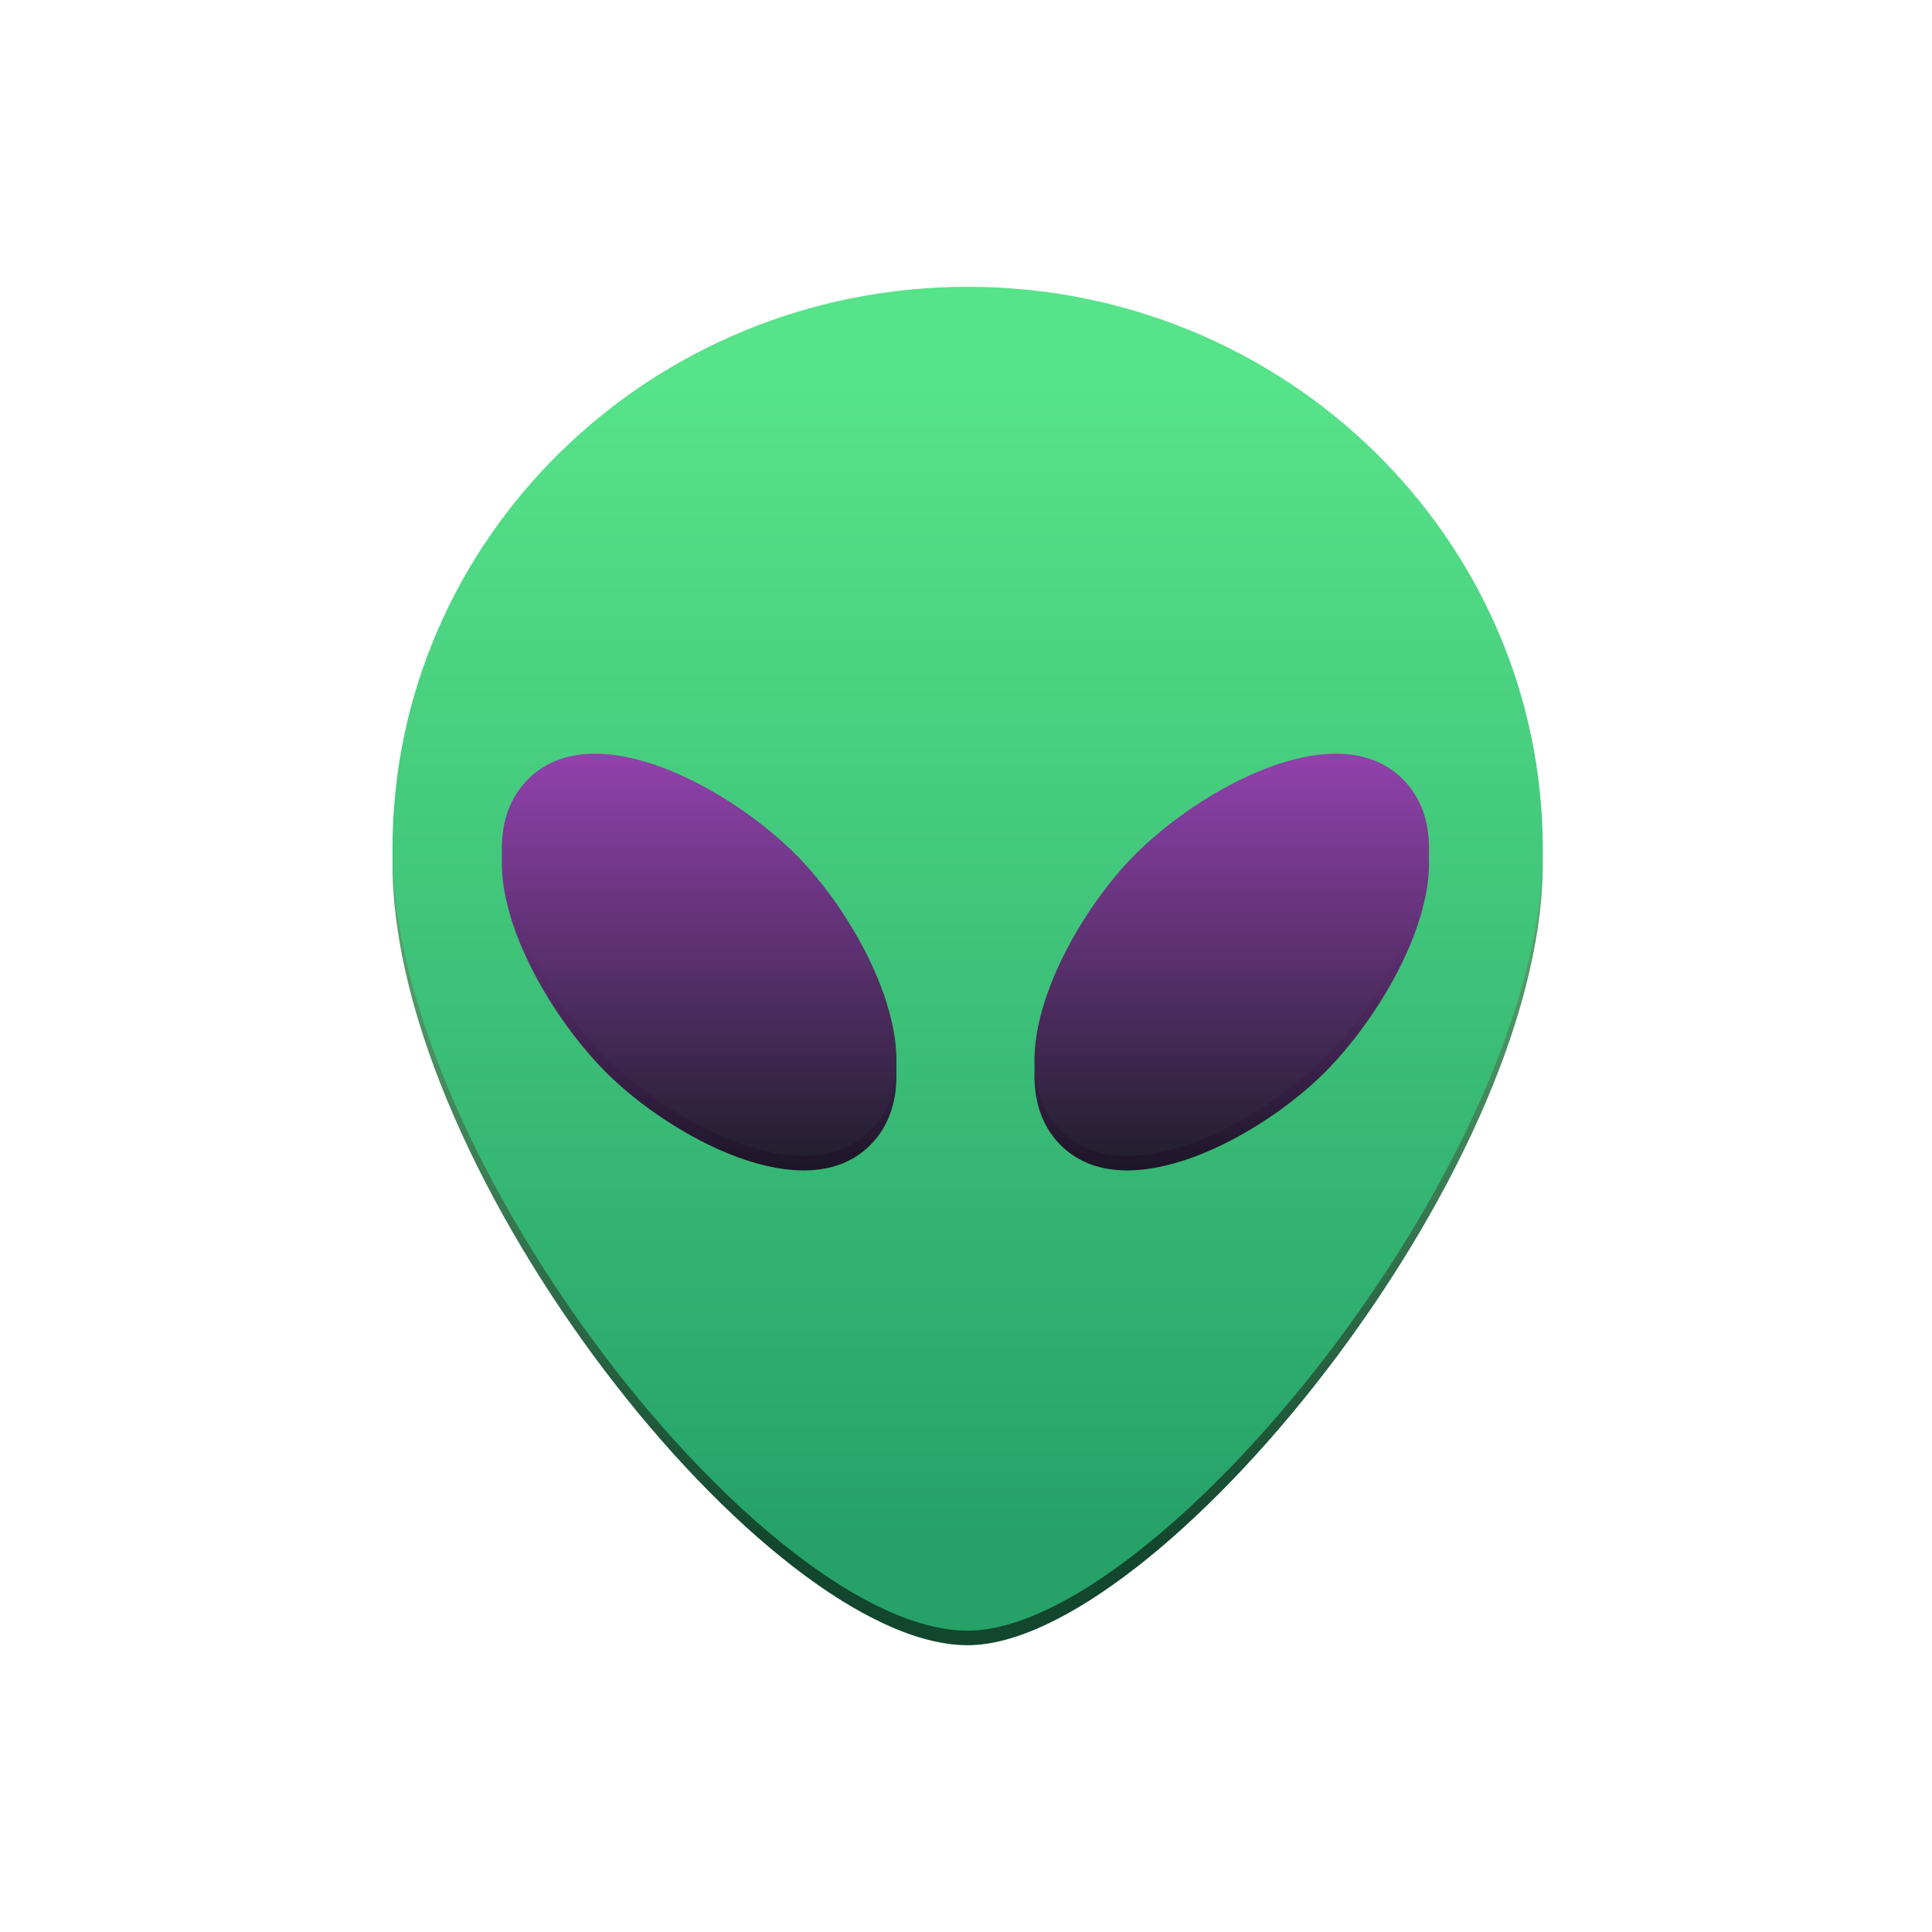
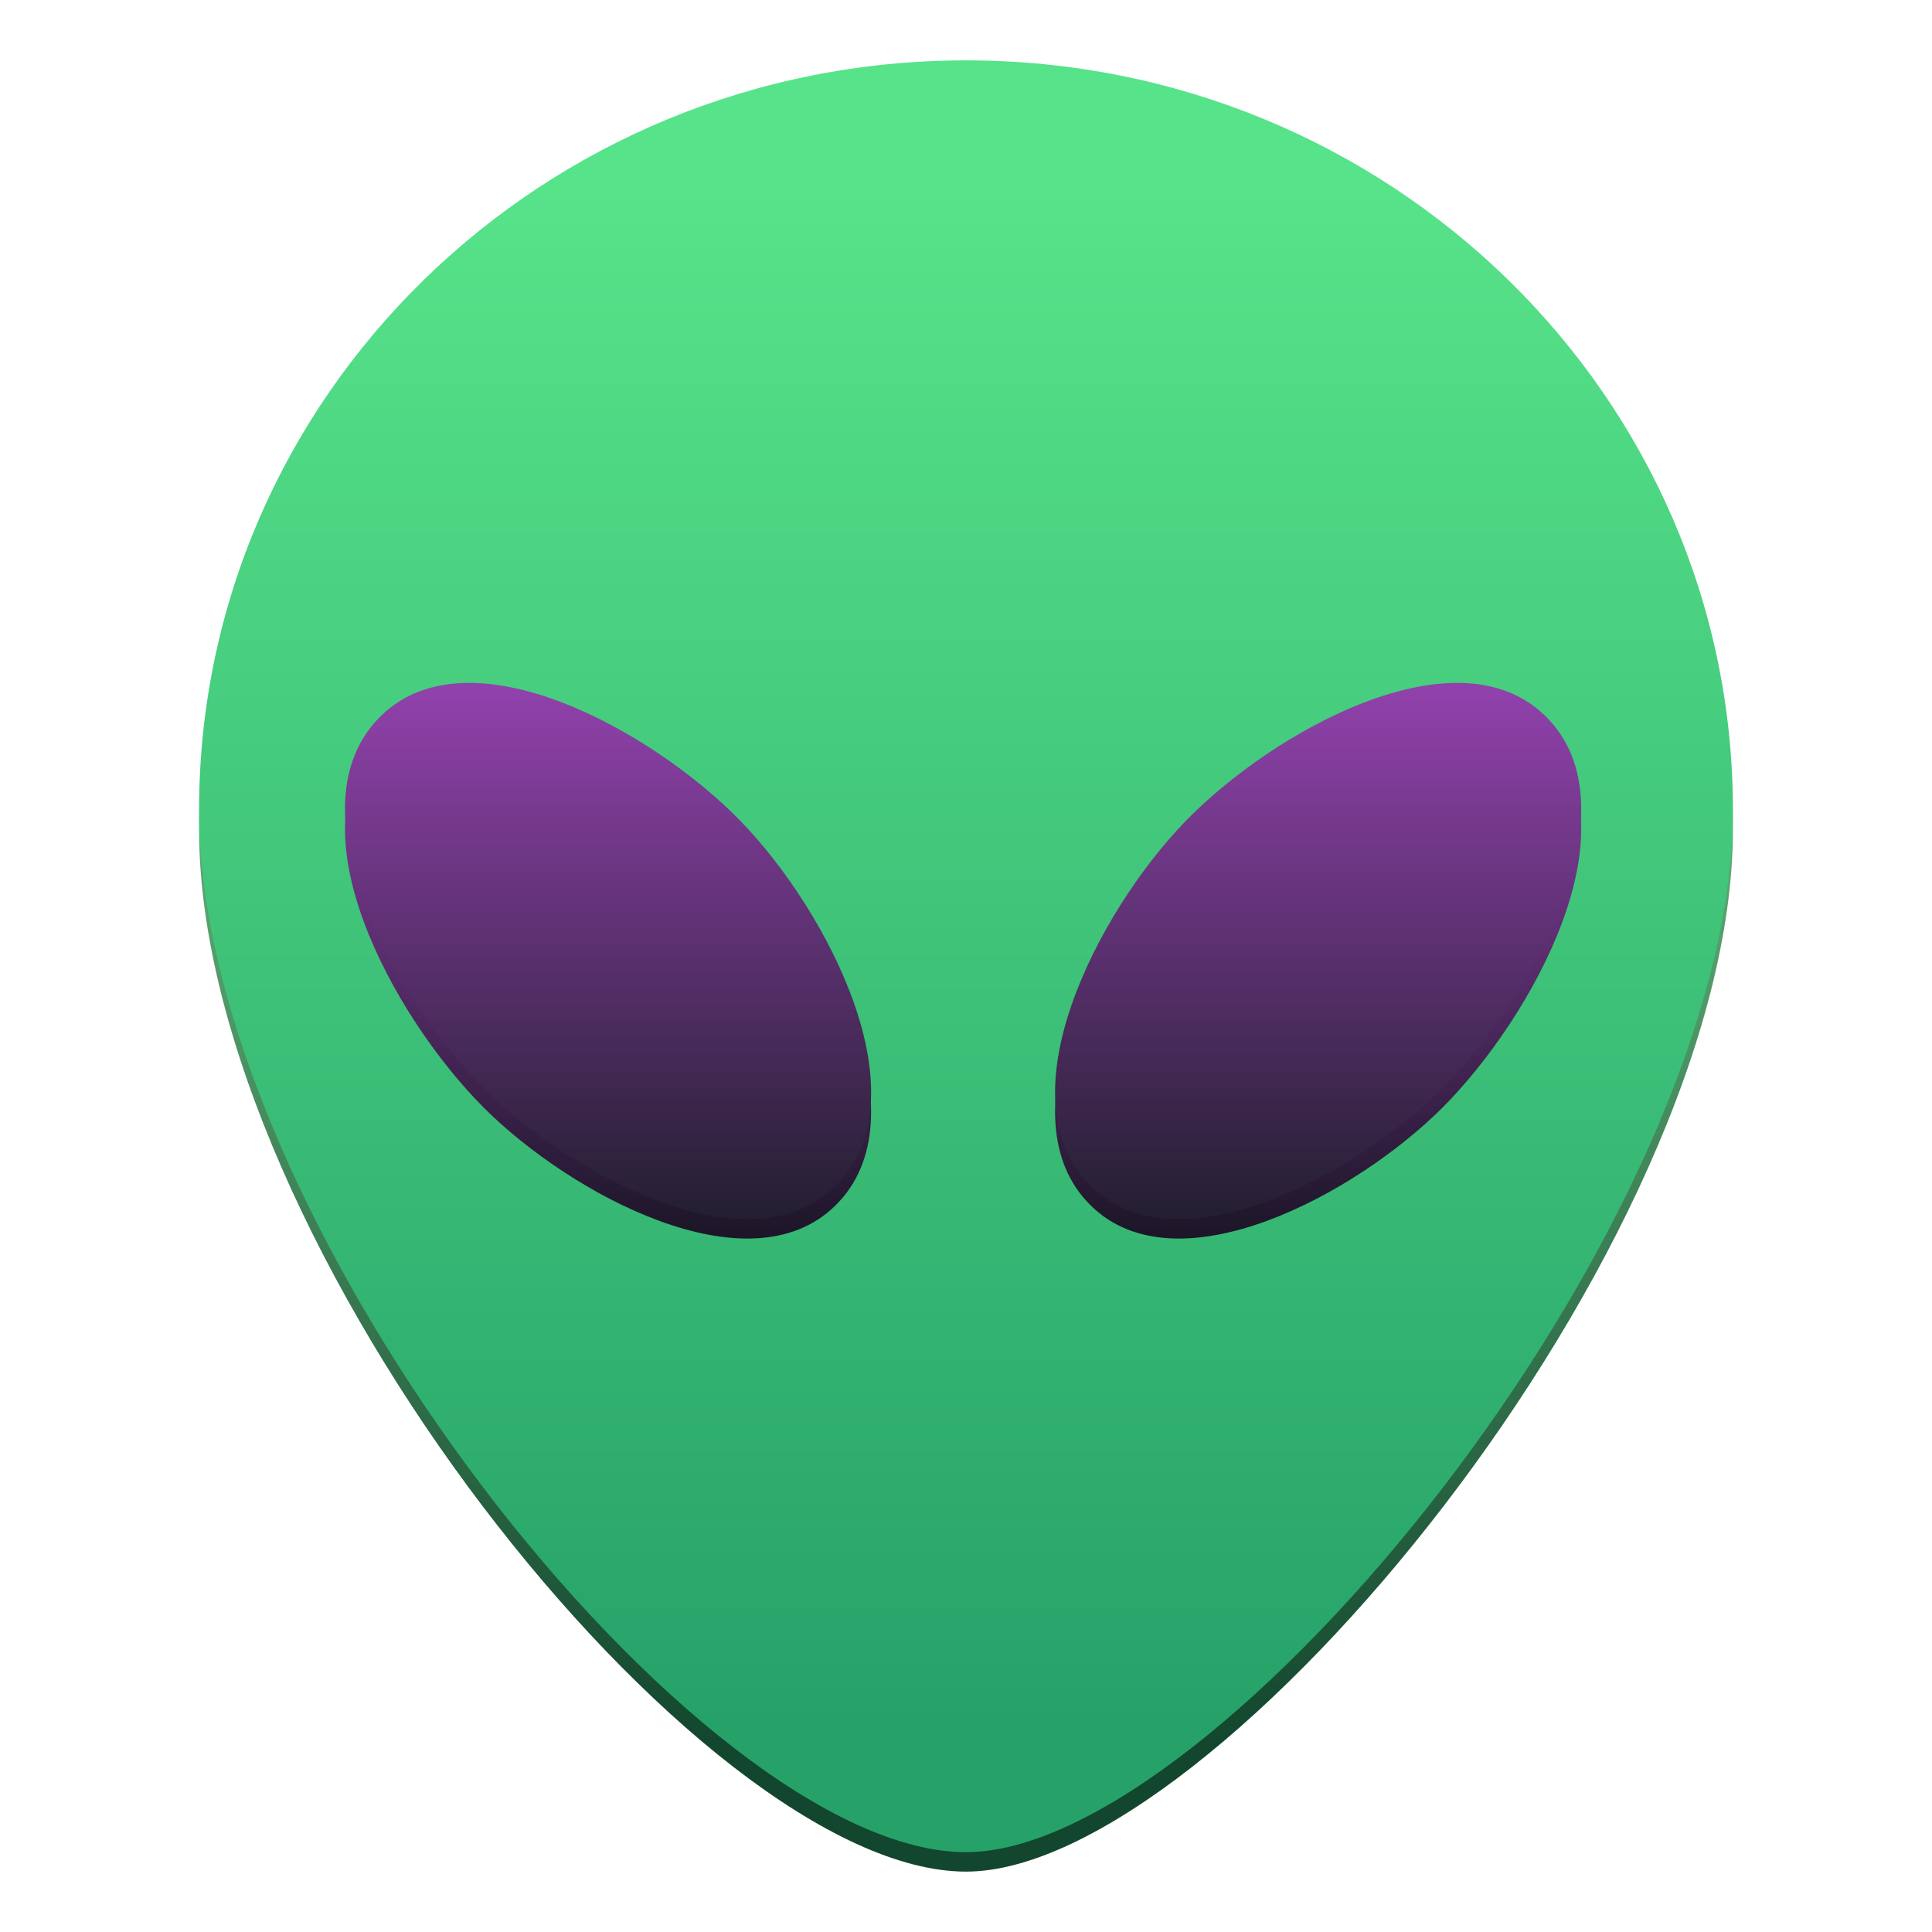
- <svg xmlns="http://www.w3.org/2000/svg" xmlns:xlink="http://www.w3.org/1999/xlink" height="128px" viewBox="0 0 128 128" width="128px">
-   <linearGradient id="a" gradientUnits="userSpaceOnUse" x1="64.108" x2="64.108" y1="26.375" y2="102.592">
-     <stop offset="0" stop-color="#8ff0a4" />
-     <stop offset="1" stop-color="#13462e" />
-   </linearGradient>
-   <linearGradient id="b" gradientUnits="userSpaceOnUse" x1="64.108" x2="64.108" y1="25.408" y2="101.625">
-     <stop offset="0" stop-color="#57e389" />
-     <stop offset="1" stop-color="#26a269" />
-   </linearGradient>
-   <linearGradient id="c" gradientUnits="userSpaceOnUse">
-     <stop offset="0" stop-color="#9141ac" />
-     <stop offset="1" stop-color="#1d1628" />
-   </linearGradient>
-   <linearGradient id="d" x1="46.322" x2="46.322" xlink:href="#c" y1="51.151" y2="77.294" />
-   <linearGradient id="e" gradientUnits="userSpaceOnUse">
-     <stop offset="0" stop-color="#9141ac" />
-     <stop offset="1" stop-color="#241f31" />
-   </linearGradient>
-   <linearGradient id="f" x1="46.322" x2="46.322" xlink:href="#e" y1="50.184" y2="76.328" />
-   <linearGradient id="g" x1="81.606" x2="81.606" xlink:href="#c" y1="51.151" y2="77.294" />
-   <linearGradient id="h" x1="81.606" x2="81.606" xlink:href="#e" y1="50.184" y2="76.328" />
-   <g fill-rule="evenodd">
-     <path d="m 98.91 101.605 l -8.715 -0.512" />
-     <path d="m 102.215 57.219 c 0 20.578 -25.605 51.781 -38.105 51.781 c -13.273 0 -38.109 -31.203 -38.109 -51.781 c 0 -20.574 17.062 -37.254 38.109 -37.254 s 38.105 16.68 38.105 37.254 z m 0 0" fill="url(#a)" />
-     <path d="m 102.215 56.254 c 0 20.574 -25.605 51.781 -38.105 51.781 c -13.273 0 -38.109 -31.207 -38.109 -51.781 c 0 -20.574 17.062 -37.254 38.109 -37.254 s 38.105 16.68 38.105 37.254 z m 0 0" fill="url(#b)" />
-     <path d="m 89.598 55.422 c 0 0.047 -1.762 0.086 -3.93 0.086 c -2.172 0 -3.934 -0.039 -3.934 -0.086 s 1.762 -0.086 3.934 -0.086 c 2.168 0 3.93 0.039 3.93 0.086 z m 0 0" fill="#747474" />
-     <path d="m 52.902 57.758 c 4.355 4.484 9.172 13.766 4.715 18.145 c -4.309 4.238 -13.188 -0.582 -17.461 -4.852 c -4.523 -4.523 -9.691 -13.988 -5.145 -18.484 c 4.418 -4.367 13.562 0.742 17.891 5.191 z m 0 0" fill="url(#d)" />
-     <path d="m 52.902 56.793 c 4.355 4.48 9.172 13.762 4.715 18.145 c -4.309 4.234 -13.188 -0.582 -17.461 -4.855 c -4.523 -4.52 -9.691 -13.988 -5.145 -18.484 c 4.418 -4.367 13.562 0.742 17.891 5.195 z m 0 0" fill="url(#f)" />
-     <path d="m 75.027 57.758 c -4.355 4.484 -9.172 13.766 -4.719 18.145 c 4.309 4.238 13.191 -0.582 17.461 -4.852 c 4.523 -4.523 9.691 -13.988 5.145 -18.484 c -4.414 -4.367 -13.559 0.742 -17.887 5.191 z m 0 0" fill="url(#g)" />
-     <path d="m 75.027 56.793 c -4.355 4.48 -9.172 13.762 -4.719 18.145 c 4.309 4.234 13.191 -0.582 17.461 -4.855 c 4.523 -4.52 9.691 -13.988 5.145 -18.484 c -4.414 -4.367 -13.559 0.742 -17.887 5.195 z m 0 0" fill="url(#h)" />
+ <svg xmlns="http://www.w3.org/2000/svg" xmlns:xlink="http://www.w3.org/1999/xlink" width="96" height="96" viewBox="0 0 25.4 25.4" version="1.1" id="svg1">
+   <defs id="defs1">
+     <linearGradient xlink:href="#linearGradient20" id="linearGradient19" gradientUnits="userSpaceOnUse" x1="63.921" y1="193.629" x2="63.921" y2="272.472" gradientTransform="translate(0,1)" />
+     <linearGradient id="linearGradient20">
+       <stop style="stop-color:#8ff0a4;stop-opacity:1;" offset="0" id="stop19" />
+       <stop style="stop-color:#13462e;stop-opacity:1;" offset="1" id="stop20" />
+     </linearGradient>
+     <linearGradient xlink:href="#linearGradient13" id="linearGradient14" x1="63.921" y1="193.629" x2="63.921" y2="272.472" gradientUnits="userSpaceOnUse" />
+     <linearGradient id="linearGradient13">
+       <stop style="stop-color:#57e389;stop-opacity:1;" offset="0" id="stop13" />
+       <stop style="stop-color:#26a269;stop-opacity:1;" offset="1" id="stop14" />
+     </linearGradient>
+     <linearGradient xlink:href="#linearGradient24" id="linearGradient23" gradientUnits="userSpaceOnUse" x1="45.522" y1="219.258" x2="45.522" y2="246.303" gradientTransform="translate(2.4314228e-7,1.000006)" />
+     <linearGradient id="linearGradient24">
+       <stop style="stop-color:#9141ac;stop-opacity:1;" offset="0" id="stop23" />
+       <stop style="stop-color:#1d1628;stop-opacity:1;" offset="1" id="stop24" />
+     </linearGradient>
+     <linearGradient xlink:href="#linearGradient15" id="linearGradient16" x1="45.522" y1="219.258" x2="45.522" y2="246.303" gradientUnits="userSpaceOnUse" />
+     <linearGradient id="linearGradient15">
+       <stop style="stop-color:#9141ac;stop-opacity:1;" offset="0" id="stop15" />
+       <stop style="stop-color:#241f31;stop-opacity:1;" offset="1" id="stop16" />
+     </linearGradient>
+     <linearGradient xlink:href="#linearGradient24" id="linearGradient21" gradientUnits="userSpaceOnUse" x1="82.022" y1="219.258" x2="82.022" y2="246.303" gradientTransform="translate(-1.7520418e-6,1.000003)" />
+     <linearGradient xlink:href="#linearGradient15" id="linearGradient18" x1="82.022" y1="219.258" x2="82.022" y2="246.303" gradientUnits="userSpaceOnUse" />
+   </defs>
+   <g id="g24" transform="matrix(0.2557716,0,0,0.2557716,-3.649226,-47.03553)" style="display:inline;enable-background:new">
+     <path style="fill:#000000;fill-rule:evenodd;stroke-width:0.25;stroke-linecap:square;paint-order:stroke fill markers" d="m 99.922,272.452 -9.016,-0.53" id="path2" />
+     <path id="path9-2" style="display:inline;fill:url(#linearGradient19);fill-opacity:1;fill-rule:evenodd;stroke-width:0;stroke-linecap:square;paint-order:stroke fill markers;enable-background:new" d="m 103.342,226.537 c 0,21.284 -26.488,53.563 -39.421,53.563 -13.728,0 -39.421,-32.28 -39.421,-53.563 C 24.5,205.254 42.149,188 63.921,188 c 21.772,0 39.421,17.254 39.421,38.537 z" />
+     <path id="path9" style="display:inline;fill:url(#linearGradient14);fill-opacity:1;fill-rule:evenodd;stroke-width:0;stroke-linecap:square;paint-order:stroke fill markers;enable-background:new" d="m 103.342,225.537 c 0,21.284 -26.488,53.563 -39.421,53.563 -13.728,0 -39.421,-32.28 -39.421,-53.563 C 24.5,204.254 42.149,187 63.921,187 c 21.772,0 39.421,17.254 39.421,38.537 z" />
+     <ellipse style="fill:#747474;fill-opacity:1;fill-rule:evenodd;stroke-width:0;stroke-linecap:square;paint-order:stroke fill markers" id="path10" cx="86.222" cy="224.678" rx="4.066" ry="0.088" />
+     <path id="path12-6" style="display:inline;fill:url(#linearGradient23);fill-opacity:1;fill-rule:evenodd;stroke-width:0;stroke-linecap:square;paint-order:stroke fill markers;enable-background:new" d="m 52.328,227.095 c 4.506,4.635 9.488,14.237 4.879,18.769 -4.456,4.381 -13.643,-0.603 -18.062,-5.021 -4.679,-4.678 -10.026,-14.471 -5.321,-19.123 4.567,-4.516 14.027,0.769 18.504,5.374 z" />
+     <path id="path12" style="fill:url(#linearGradient16);fill-opacity:1;fill-rule:evenodd;stroke-width:0;stroke-linecap:square;paint-order:stroke fill markers" d="m 52.328,226.095 c 4.506,4.635 9.488,14.237 4.879,18.769 -4.456,4.381 -13.643,-0.603 -18.062,-5.021 -4.679,-4.678 -10.026,-14.471 -5.321,-19.123 4.567,-4.516 14.027,0.769 18.504,5.374 z" />
+     <path id="path12-5-7" style="display:inline;fill:url(#linearGradient21);fill-opacity:1;fill-rule:evenodd;stroke-width:0;stroke-linecap:square;paint-order:stroke fill markers;enable-background:new" d="m 75.216,227.095 c -4.506,4.635 -9.488,14.237 -4.879,18.769 4.456,4.381 13.643,-0.603 18.062,-5.021 4.679,-4.678 10.026,-14.471 5.321,-19.123 -4.567,-4.516 -14.027,0.769 -18.504,5.374 z" />
+     <path id="path12-5" style="display:inline;fill:url(#linearGradient18);fill-opacity:1;fill-rule:evenodd;stroke-width:0;stroke-linecap:square;paint-order:stroke fill markers;enable-background:new" d="m 75.216,226.095 c -4.506,4.635 -9.488,14.237 -4.879,18.769 4.456,4.381 13.643,-0.603 18.062,-5.021 4.679,-4.678 10.026,-14.471 5.321,-19.123 -4.567,-4.516 -14.027,0.769 -18.504,5.374 z" />
  </g>
</svg>
